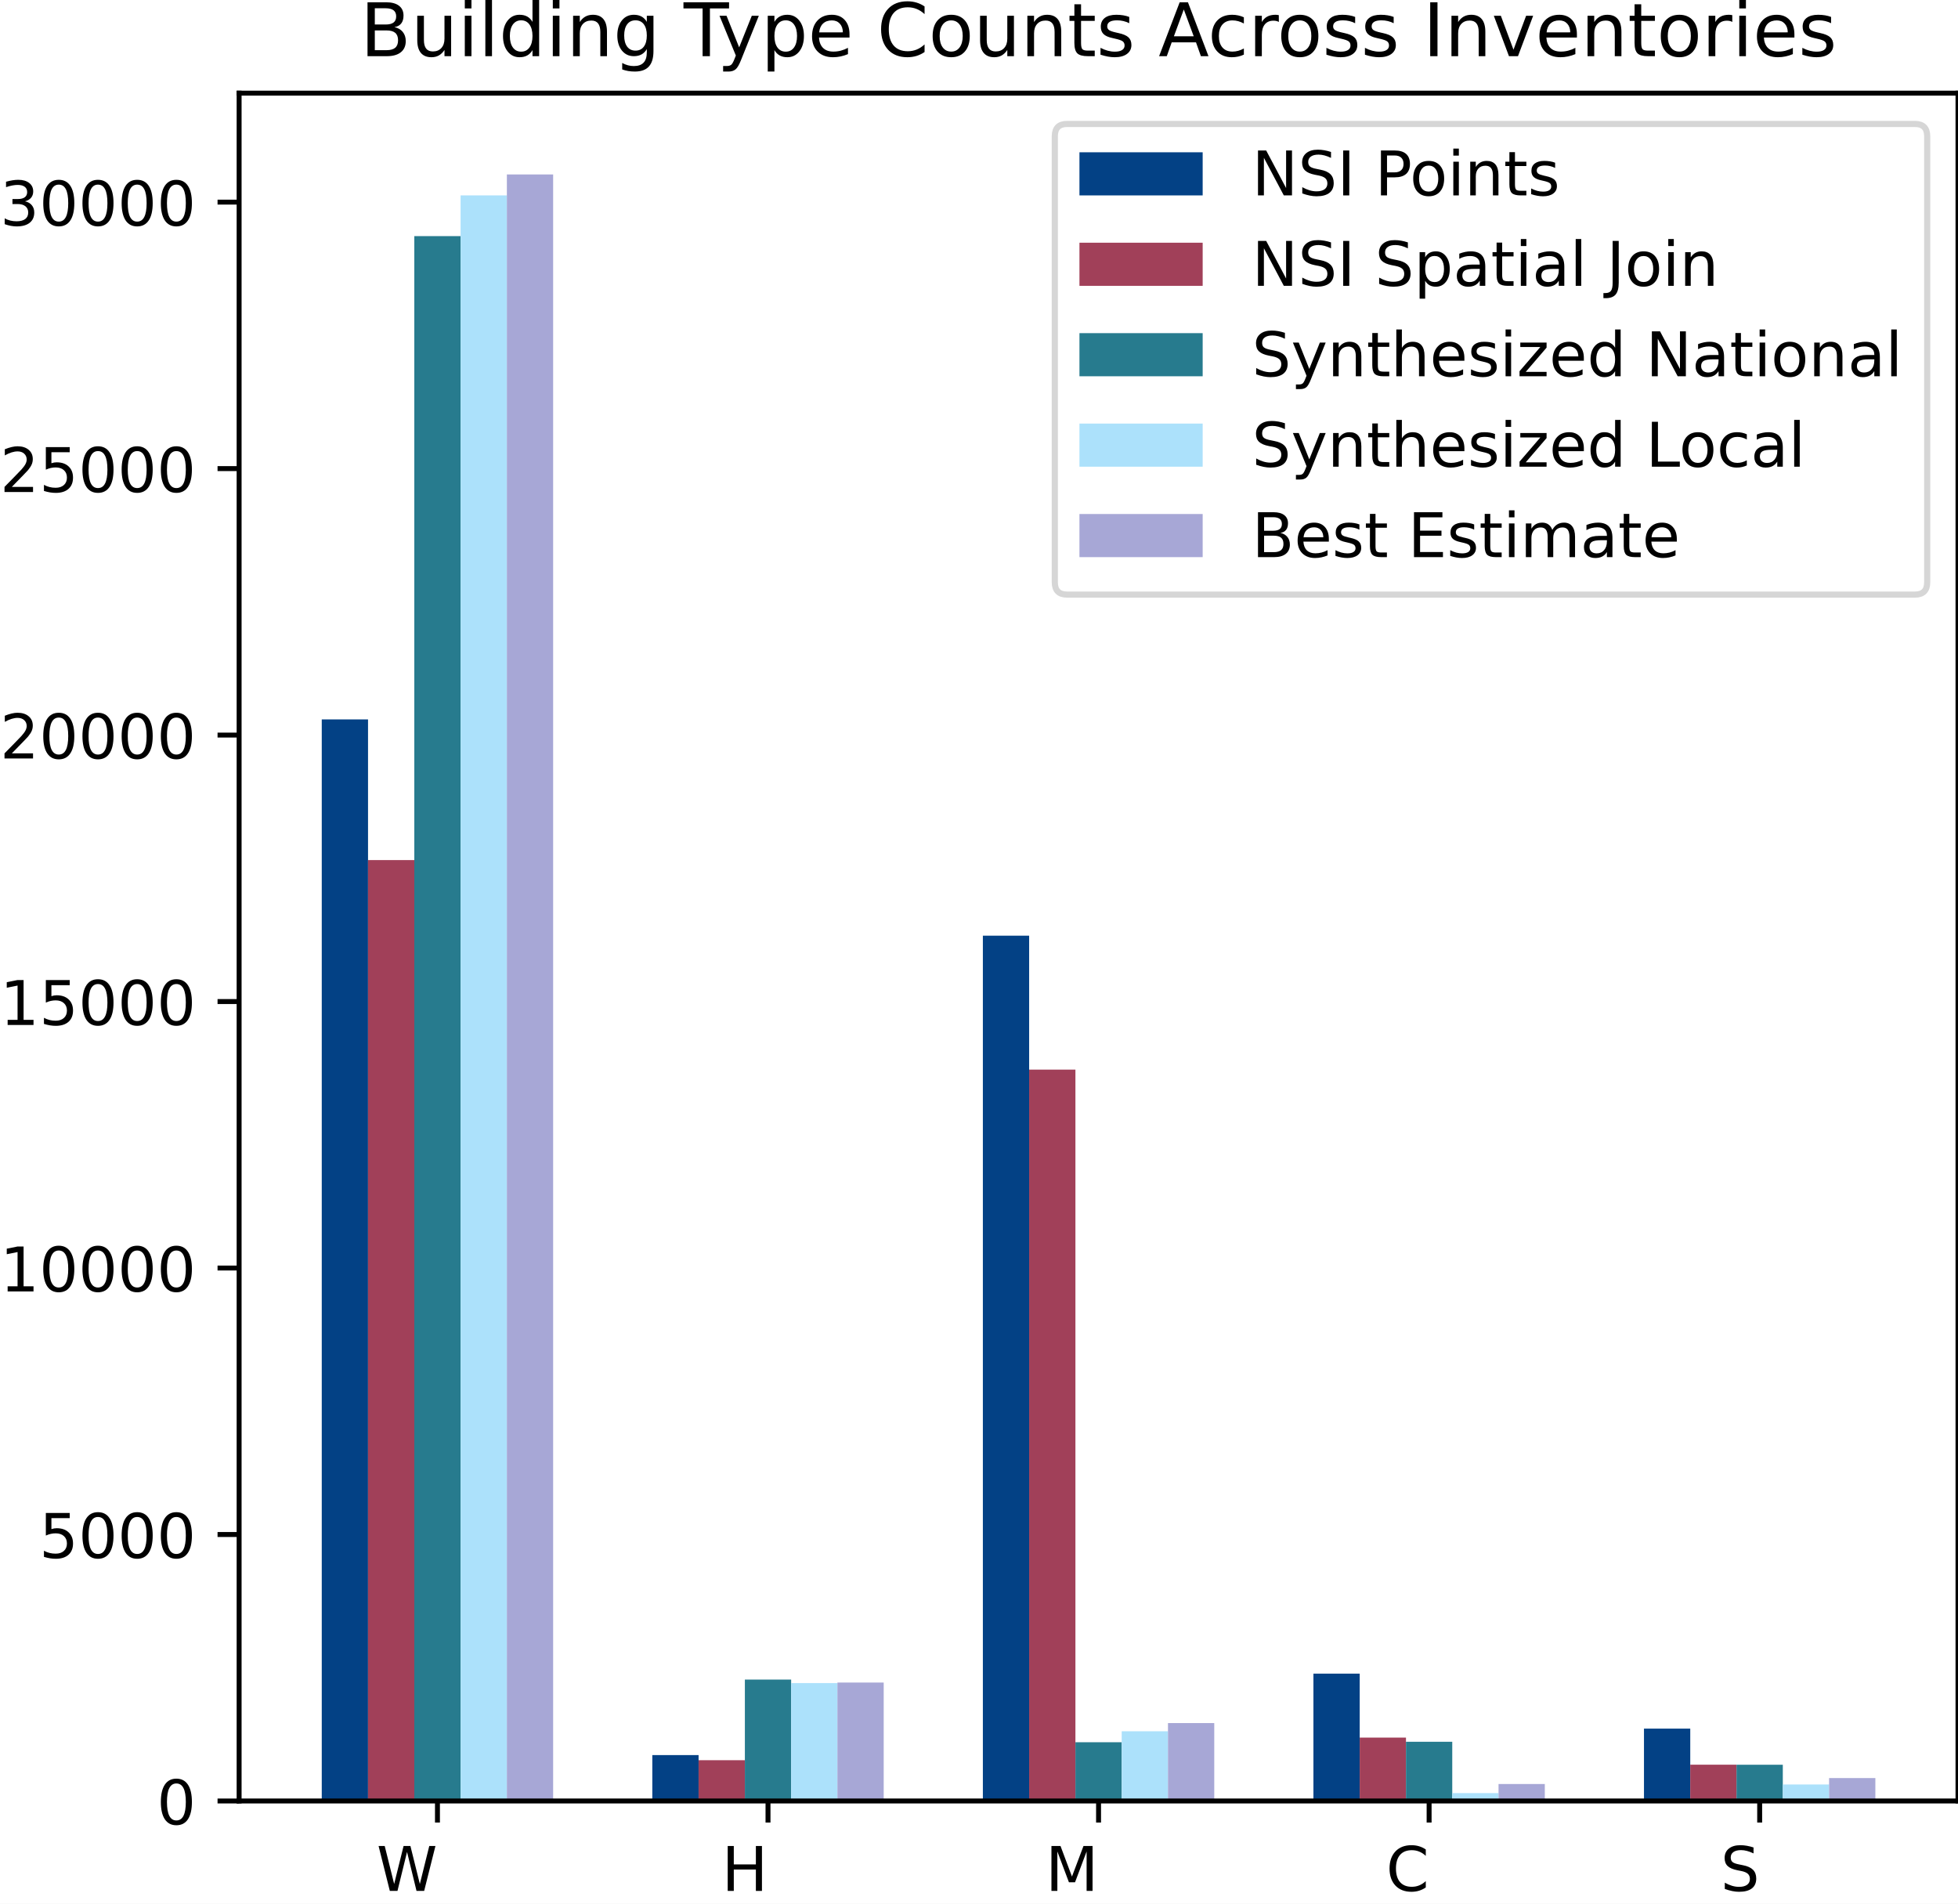
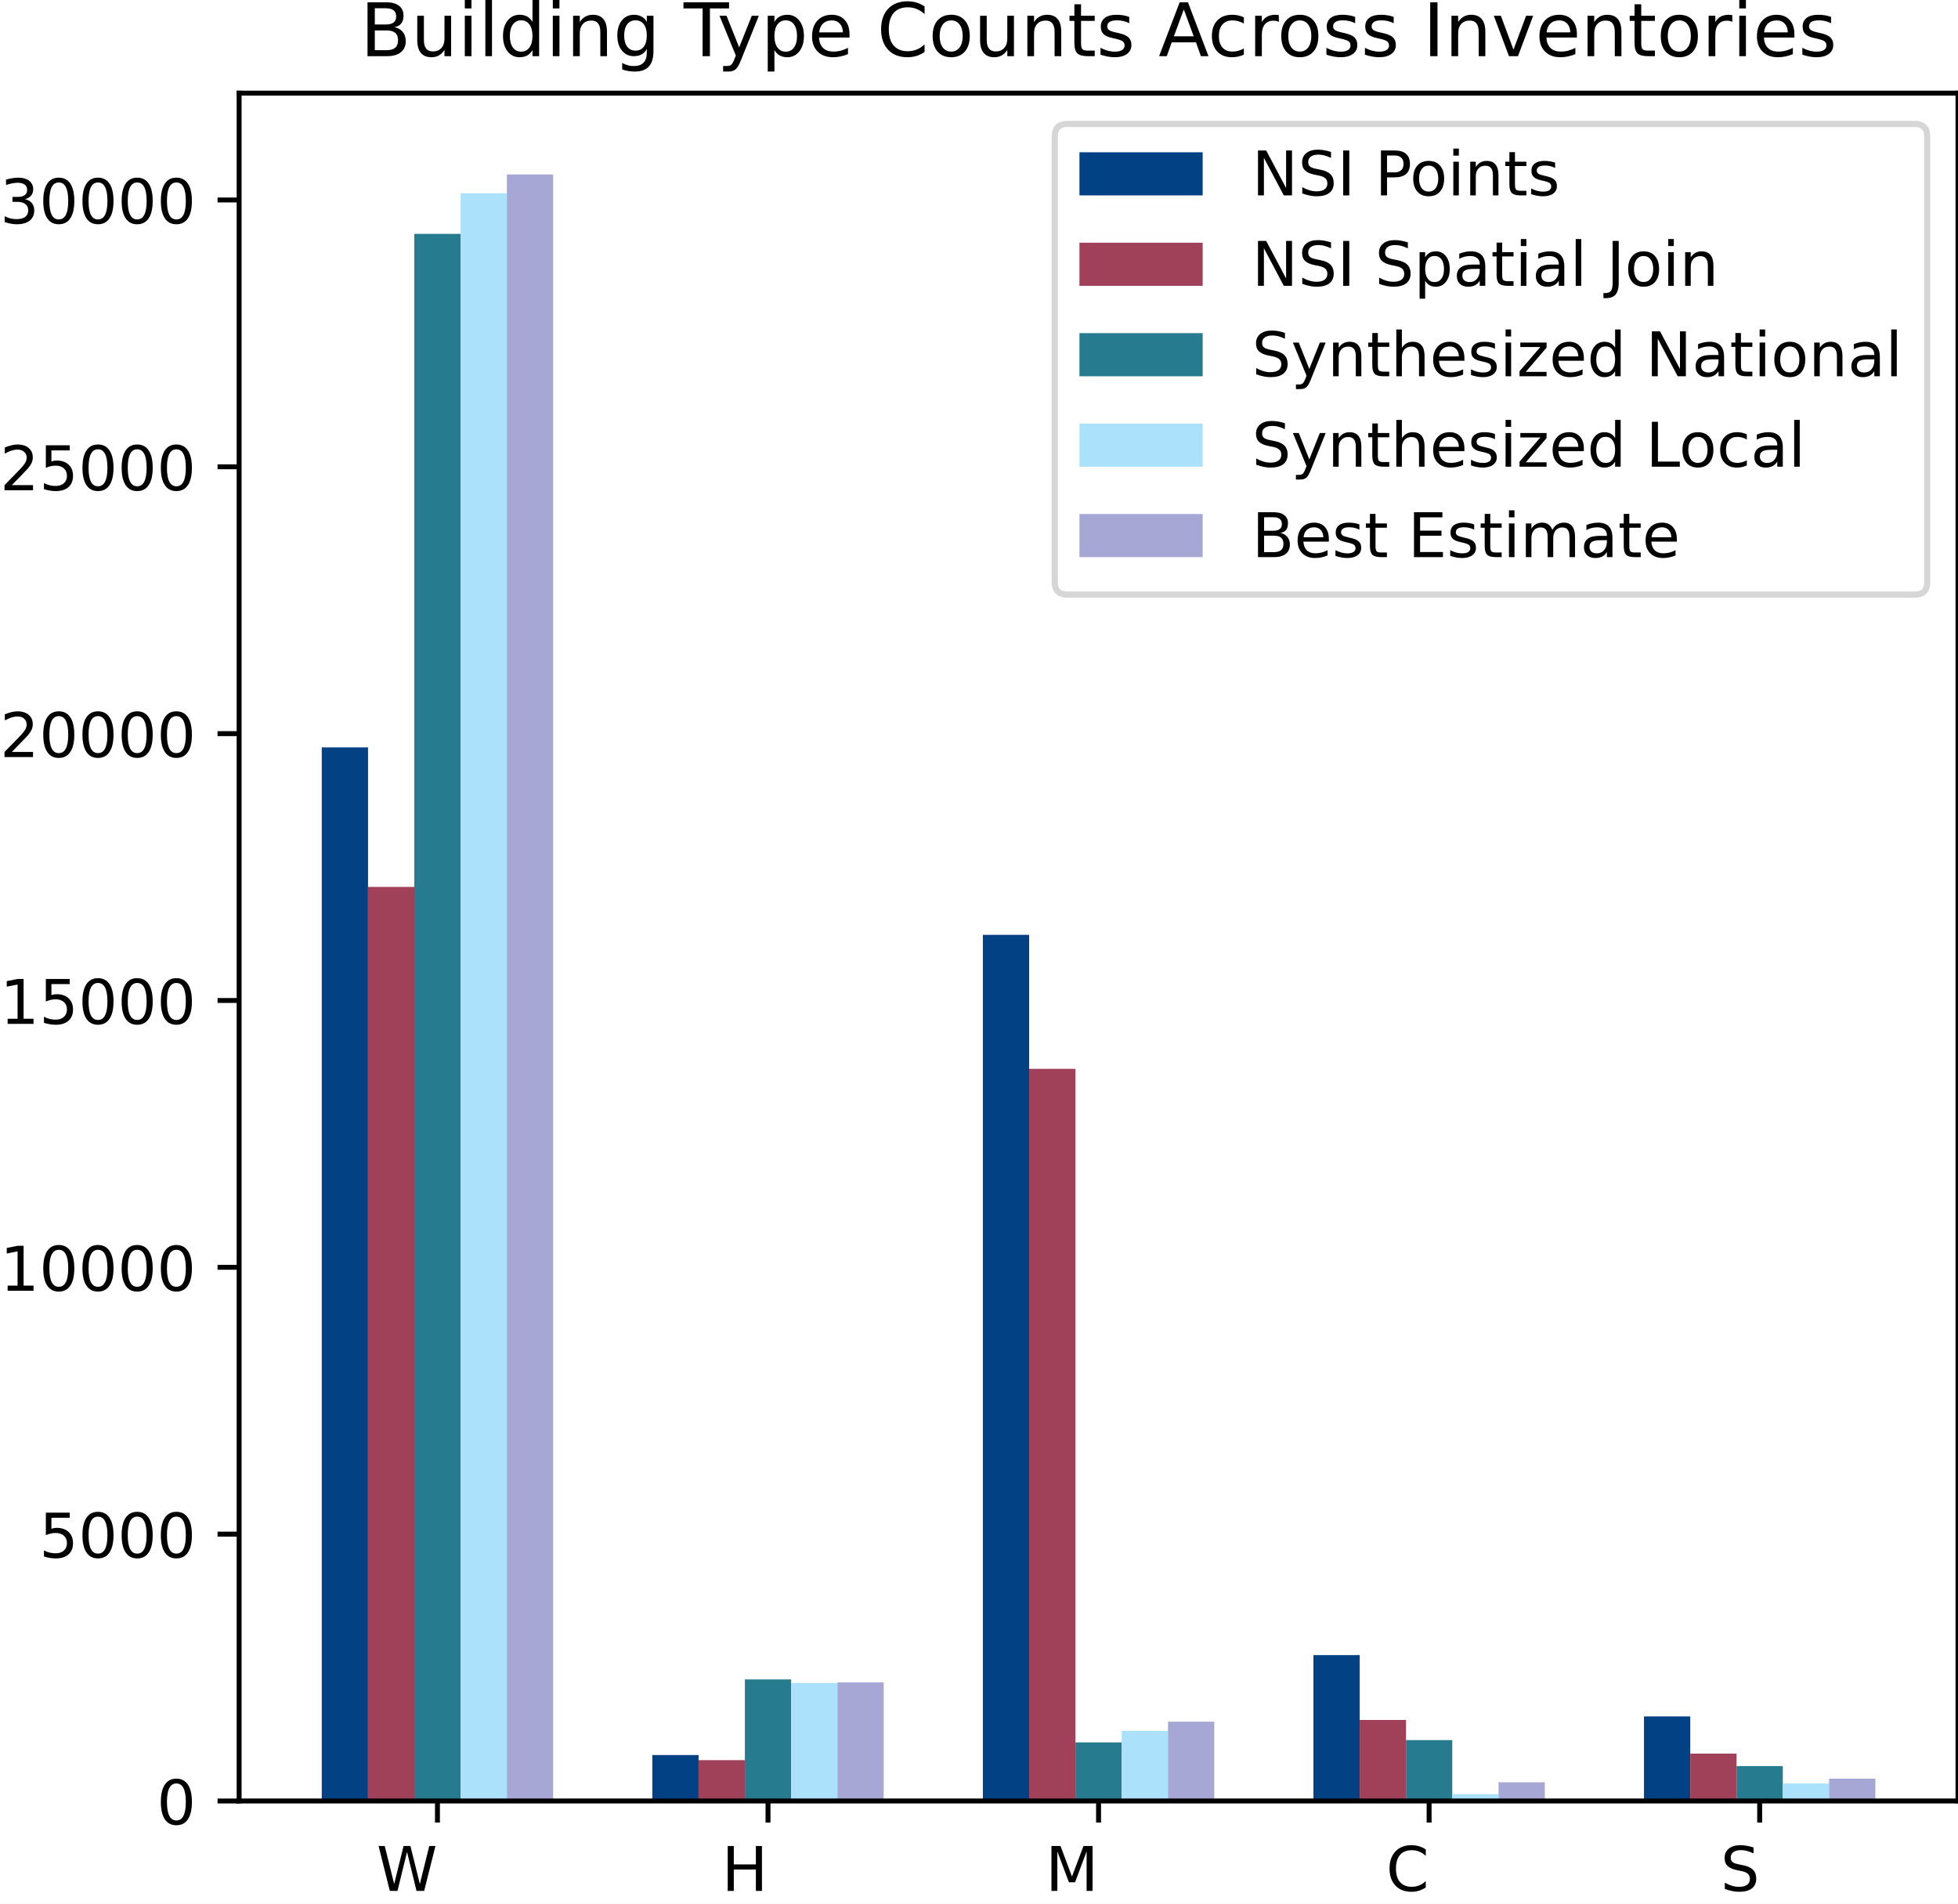
<svg xmlns="http://www.w3.org/2000/svg" xmlns:xlink="http://www.w3.org/1999/xlink" width="317.812pt" height="308.996pt" viewBox="0 0 317.812 308.996" version="1.1">
  <defs>
    <style type="text/css">*{stroke-linejoin: round; stroke-linecap: butt}</style>
  </defs>
  <g id="figure_1">
    <g id="patch_1">
      <path d="M 0 308.996  L 317.812 308.996  L 317.812 0  L 0 0  z " style="fill: #ffffff" />
    </g>
    <g id="axes_1">
      <g id="patch_2">
        <path d="M 38.812 292.318  L 317.812 292.318  L 317.812 15.118  L 38.812 15.118  z " style="fill: #ffffff" />
      </g>
      <g id="patch_3">
-         <path d="M 52.226 292.318  L 59.737 292.318  L 59.737 116.768  L 52.226 116.768  z " clip-path="url(#p977b196698)" style="fill: #034185" />
+         <path d="M 52.226 292.318  L 59.737 292.318  L 59.737 121.313  L 52.226 121.313  z " clip-path="url(#p91fda9877c)" style="fill: #034185" />
      </g>
      <g id="patch_4">
-         <path d="M 105.88 292.318  L 113.391 292.318  L 113.391 284.87  L 105.88 284.87  z " clip-path="url(#p977b196698)" style="fill: #034185" />
+         <path d="M 105.88 292.318  L 113.391 292.318  L 113.391 284.86  L 105.88 284.86  z " clip-path="url(#p91fda9877c)" style="fill: #034185" />
      </g>
      <g id="patch_5">
-         <path d="M 159.534 292.318  L 167.045 292.318  L 167.045 151.871  L 159.534 151.871  z " clip-path="url(#p977b196698)" style="fill: #034185" />
+         <path d="M 159.534 292.318  L 167.045 292.318  L 167.045 151.734  L 159.534 151.734  z " clip-path="url(#p91fda9877c)" style="fill: #034185" />
      </g>
      <g id="patch_6">
-         <path d="M 213.188 292.318  L 220.699 292.318  L 220.699 271.652  L 213.188 271.652  z " clip-path="url(#p977b196698)" style="fill: #034185" />
+         <path d="M 213.188 292.318  L 220.699 292.318  L 220.699 268.636  L 213.188 268.636  z " clip-path="url(#p91fda9877c)" style="fill: #034185" />
      </g>
      <g id="patch_7">
-         <path d="M 266.841 292.318  L 274.353 292.318  L 274.353 280.571  L 266.841 280.571  z " clip-path="url(#p977b196698)" style="fill: #034185" />
+         <path d="M 266.841 292.318  L 274.353 292.318  L 274.353 278.589  L 266.841 278.589  z " clip-path="url(#p91fda9877c)" style="fill: #034185" />
      </g>
      <g id="patch_8">
-         <path d="M 59.737 292.318  L 67.249 292.318  L 67.249 139.596  L 59.737 139.596  z " clip-path="url(#p977b196698)" style="fill: #a14059" />
+         <path d="M 59.737 292.318  L 67.249 292.318  L 67.249 143.956  L 59.737 143.956  z " clip-path="url(#p91fda9877c)" style="fill: #a14059" />
      </g>
      <g id="patch_9">
-         <path d="M 113.391 292.318  L 120.903 292.318  L 120.903 285.701  L 113.391 285.701  z " clip-path="url(#p977b196698)" style="fill: #a14059" />
+         <path d="M 113.391 292.318  L 120.903 292.318  L 120.903 285.692  L 113.391 285.692  z " clip-path="url(#p91fda9877c)" style="fill: #a14059" />
      </g>
      <g id="patch_10">
-         <path d="M 167.045 292.318  L 174.557 292.318  L 174.557 173.609  L 167.045 173.609  z " clip-path="url(#p977b196698)" style="fill: #a14059" />
+         <path d="M 167.045 292.318  L 174.557 292.318  L 174.557 173.484  L 167.045 173.484  z " clip-path="url(#p91fda9877c)" style="fill: #a14059" />
      </g>
      <g id="patch_11">
-         <path d="M 220.699 292.318  L 228.211 292.318  L 228.211 282.033  L 220.699 282.033  z " clip-path="url(#p977b196698)" style="fill: #a14059" />
+         <path d="M 220.699 292.318  L 228.211 292.318  L 228.211 279.169  L 220.699 279.169  z " clip-path="url(#p91fda9877c)" style="fill: #a14059" />
      </g>
      <g id="patch_12">
-         <path d="M 274.353 292.318  L 281.864 292.318  L 281.864 286.427  L 274.353 286.427  z " clip-path="url(#p977b196698)" style="fill: #a14059" />
+         <path d="M 274.353 292.318  L 281.864 292.318  L 281.864 284.635  L 274.353 284.635  z " clip-path="url(#p91fda9877c)" style="fill: #a14059" />
      </g>
      <g id="patch_13">
-         <path d="M 67.249 292.318  L 74.761 292.318  L 74.761 38.327  L 67.249 38.327  z " clip-path="url(#p977b196698)" style="fill: #277b8e" />
+         <path d="M 67.249 292.318  L 74.761 292.318  L 74.761 37.959  L 67.249 37.959  z " clip-path="url(#p91fda9877c)" style="fill: #277b8e" />
      </g>
      <g id="patch_14">
-         <path d="M 120.903 292.318  L 128.414 292.318  L 128.414 272.613  L 120.903 272.613  z " clip-path="url(#p977b196698)" style="fill: #277b8e" />
+         <path d="M 120.903 292.318  L 128.414 292.318  L 128.414 272.586  L 120.903 272.586  z " clip-path="url(#p91fda9877c)" style="fill: #277b8e" />
      </g>
      <g id="patch_15">
-         <path d="M 174.557 292.318  L 182.068 292.318  L 182.068 282.785  L 174.557 282.785  z " clip-path="url(#p977b196698)" style="fill: #277b8e" />
+         <path d="M 174.557 292.318  L 182.068 292.318  L 182.068 282.807  L 174.557 282.807  z " clip-path="url(#p91fda9877c)" style="fill: #277b8e" />
      </g>
      <g id="patch_16">
-         <path d="M 228.211 292.318  L 235.722 292.318  L 235.722 282.708  L 228.211 282.708  z " clip-path="url(#p977b196698)" style="fill: #277b8e" />
+         <path d="M 228.211 292.318  L 235.722 292.318  L 235.722 282.435  L 228.211 282.435  z " clip-path="url(#p91fda9877c)" style="fill: #277b8e" />
      </g>
      <g id="patch_17">
-         <path d="M 281.864 292.318  L 289.376 292.318  L 289.376 286.436  L 281.864 286.436  z " clip-path="url(#p977b196698)" style="fill: #277b8e" />
+         <path d="M 281.864 292.318  L 289.376 292.318  L 289.376 286.662  L 281.864 286.662  z " clip-path="url(#p91fda9877c)" style="fill: #277b8e" />
      </g>
      <g id="patch_18">
-         <path d="M 74.761 292.318  L 82.272 292.318  L 82.272 31.709  L 74.761 31.709  z " clip-path="url(#p977b196698)" style="fill: #ace1fb" />
+         <path d="M 74.761 292.318  L 82.272 292.318  L 82.272 31.376  L 74.761 31.376  z " clip-path="url(#p91fda9877c)" style="fill: #ace1fb" />
      </g>
      <g id="patch_19">
-         <path d="M 128.414 292.318  L 135.926 292.318  L 135.926 273.184  L 128.414 273.184  z " clip-path="url(#p977b196698)" style="fill: #ace1fb" />
+         <path d="M 128.414 292.318  L 135.926 292.318  L 135.926 273.158  L 128.414 273.158  z " clip-path="url(#p91fda9877c)" style="fill: #ace1fb" />
      </g>
      <g id="patch_20">
-         <path d="M 182.068 292.318  L 189.58 292.318  L 189.58 281.003  L 182.068 281.003  z " clip-path="url(#p977b196698)" style="fill: #ace1fb" />
+         <path d="M 182.068 292.318  L 189.58 292.318  L 189.58 280.936  L 182.068 280.936  z " clip-path="url(#p91fda9877c)" style="fill: #ace1fb" />
      </g>
      <g id="patch_21">
-         <path d="M 235.722 292.318  L 243.234 292.318  L 243.234 291.038  L 235.722 291.038  z " clip-path="url(#p977b196698)" style="fill: #ace1fb" />
+         <path d="M 235.722 292.318  L 243.234 292.318  L 243.234 291.209  L 235.722 291.209  z " clip-path="url(#p91fda9877c)" style="fill: #ace1fb" />
      </g>
      <g id="patch_22">
-         <path d="M 289.376 292.318  L 296.887 292.318  L 296.887 289.645  L 289.376 289.645  z " clip-path="url(#p977b196698)" style="fill: #ace1fb" />
+         <path d="M 289.376 292.318  L 296.887 292.318  L 296.887 289.477  L 289.376 289.477  z " clip-path="url(#p91fda9877c)" style="fill: #ace1fb" />
      </g>
      <g id="patch_23">
-         <path d="M 82.272 292.318  L 89.784 292.318  L 89.784 28.318  L 82.272 28.318  z " clip-path="url(#p977b196698)" style="fill: #a7a7d6" />
+         <path d="M 82.272 292.318  L 89.784 292.318  L 89.784 28.318  L 82.272 28.318  z " clip-path="url(#p91fda9877c)" style="fill: #a7a7d6" />
      </g>
      <g id="patch_24">
-         <path d="M 135.926 292.318  L 143.438 292.318  L 143.438 273.097  L 135.926 273.097  z " clip-path="url(#p977b196698)" style="fill: #a7a7d6" />
+         <path d="M 135.926 292.318  L 143.438 292.318  L 143.438 273.071  L 135.926 273.071  z " clip-path="url(#p91fda9877c)" style="fill: #a7a7d6" />
      </g>
      <g id="patch_25">
-         <path d="M 189.58 292.318  L 197.091 292.318  L 197.091 279.671  L 189.58 279.671  z " clip-path="url(#p977b196698)" style="fill: #a7a7d6" />
+         <path d="M 189.58 292.318  L 197.091 292.318  L 197.091 279.446  L 189.58 279.446  z " clip-path="url(#p91fda9877c)" style="fill: #a7a7d6" />
      </g>
      <g id="patch_26">
-         <path d="M 243.234 292.318  L 250.745 292.318  L 250.745 289.567  L 243.234 289.567  z " clip-path="url(#p977b196698)" style="fill: #a7a7d6" />
+         <path d="M 243.234 292.318  L 250.745 292.318  L 250.745 289.286  L 243.234 289.286  z " clip-path="url(#p91fda9877c)" style="fill: #a7a7d6" />
      </g>
      <g id="patch_27">
-         <path d="M 296.887 292.318  L 304.399 292.318  L 304.399 288.598  L 296.887 288.598  z " clip-path="url(#p977b196698)" style="fill: #a7a7d6" />
+         <path d="M 296.887 292.318  L 304.399 292.318  L 304.399 288.697  L 296.887 288.697  z " clip-path="url(#p91fda9877c)" style="fill: #a7a7d6" />
      </g>
      <g id="matplotlib.axis_1">
        <g id="xtick_1">
          <g id="line2d_1">
            <defs>
-               <path id="m9ac7b36389" d="M 0 0  L 0 3.5  " style="stroke: #000000; stroke-width: 0.8" />
-             </defs>
-             <g>
-               <use xlink:href="#m9ac7b36389" x="71.005" y="292.318" style="stroke: #000000; stroke-width: 0.8" />
+               <path id="meb49f5e1fc" d="M 0 0  L 0 3.5  " style="stroke: #000000; stroke-width: 0.8" />
+             </defs>
+             <g>
+               <use xlink:href="#meb49f5e1fc" x="71.005" y="292.318" style="stroke: #000000; stroke-width: 0.8" />
            </g>
          </g>
          <g id="text_1">
            <g transform="translate(61.11731 306.9166) scale(0.1 -0.1)">
              <defs>
                <path id="DejaVuSans-57" d="M 213 4666  L 850 4666  L 1831 722  L 2809 4666  L 3519 4666  L 4500 722  L 5478 4666  L 6119 4666  L 4947 0  L 4153 0  L 3169 4050  L 2175 0  L 1381 0  L 213 4666  z " transform="scale(0.015625)" />
              </defs>
              <use xlink:href="#DejaVuSans-57" />
            </g>
          </g>
        </g>
        <g id="xtick_2">
          <g id="line2d_2">
            <g>
-               <use xlink:href="#m9ac7b36389" x="124.659" y="292.318" style="stroke: #000000; stroke-width: 0.8" />
+               <use xlink:href="#meb49f5e1fc" x="124.659" y="292.318" style="stroke: #000000; stroke-width: 0.8" />
            </g>
          </g>
          <g id="text_2">
            <g transform="translate(117.1383 306.9166) scale(0.1 -0.1)">
              <defs>
                <path id="DejaVuSans-48" d="M 628 4666  L 1259 4666  L 1259 2753  L 3553 2753  L 3553 4666  L 4184 4666  L 4184 0  L 3553 0  L 3553 2222  L 1259 2222  L 1259 0  L 628 0  L 628 4666  z " transform="scale(0.015625)" />
              </defs>
              <use xlink:href="#DejaVuSans-48" />
            </g>
          </g>
        </g>
        <g id="xtick_3">
          <g id="line2d_3">
            <g>
-               <use xlink:href="#m9ac7b36389" x="178.312" y="292.318" style="stroke: #000000; stroke-width: 0.8" />
+               <use xlink:href="#meb49f5e1fc" x="178.312" y="292.318" style="stroke: #000000; stroke-width: 0.8" />
            </g>
          </g>
          <g id="text_3">
            <g transform="translate(169.6844 306.9166) scale(0.1 -0.1)">
              <defs>
                <path id="DejaVuSans-4d" d="M 628 4666  L 1569 4666  L 2759 1491  L 3956 4666  L 4897 4666  L 4897 0  L 4281 0  L 4281 4097  L 3078 897  L 2444 897  L 1241 4097  L 1241 0  L 628 0  L 628 4666  z " transform="scale(0.015625)" />
              </defs>
              <use xlink:href="#DejaVuSans-4d" />
            </g>
          </g>
        </g>
        <g id="xtick_4">
          <g id="line2d_4">
            <g>
-               <use xlink:href="#m9ac7b36389" x="231.966" y="292.318" style="stroke: #000000; stroke-width: 0.8" />
+               <use xlink:href="#meb49f5e1fc" x="231.966" y="292.318" style="stroke: #000000; stroke-width: 0.8" />
            </g>
          </g>
          <g id="text_4">
            <g transform="translate(224.9835 306.9166) scale(0.1 -0.1)">
              <defs>
                <path id="DejaVuSans-43" d="M 4122 4306  L 4122 3641  Q 3803 3938 3442 4084  Q 3081 4231 2675 4231  Q 1875 4231 1450 3742  Q 1025 3253 1025 2328  Q 1025 1406 1450 917  Q 1875 428 2675 428  Q 3081 428 3442 575  Q 3803 722 4122 1019  L 4122 359  Q 3791 134 3420 21  Q 3050 -91 2638 -91  Q 1578 -91 968 557  Q 359 1206 359 2328  Q 359 3453 968 4101  Q 1578 4750 2638 4750  Q 3056 4750 3426 4639  Q 3797 4528 4122 4306  z " transform="scale(0.015625)" />
              </defs>
              <use xlink:href="#DejaVuSans-43" />
            </g>
          </g>
        </g>
        <g id="xtick_5">
          <g id="line2d_5">
            <g>
-               <use xlink:href="#m9ac7b36389" x="285.62" y="292.318" style="stroke: #000000; stroke-width: 0.8" />
+               <use xlink:href="#meb49f5e1fc" x="285.62" y="292.318" style="stroke: #000000; stroke-width: 0.8" />
            </g>
          </g>
          <g id="text_5">
            <g transform="translate(279.2718 306.9166) scale(0.1 -0.1)">
              <defs>
                <path id="DejaVuSans-53" d="M 3425 4513  L 3425 3897  Q 3066 4069 2747 4153  Q 2428 4238 2131 4238  Q 1616 4238 1336 4038  Q 1056 3838 1056 3469  Q 1056 3159 1242 3001  Q 1428 2844 1947 2747  L 2328 2669  Q 3034 2534 3370 2195  Q 3706 1856 3706 1288  Q 3706 609 3251 259  Q 2797 -91 1919 -91  Q 1588 -91 1214 -16  Q 841 59 441 206  L 441 856  Q 825 641 1194 531  Q 1563 422 1919 422  Q 2459 422 2753 634  Q 3047 847 3047 1241  Q 3047 1584 2836 1778  Q 2625 1972 2144 2069  L 1759 2144  Q 1053 2284 737 2584  Q 422 2884 422 3419  Q 422 4038 858 4394  Q 1294 4750 2059 4750  Q 2388 4750 2728 4690  Q 3069 4631 3425 4513  z " transform="scale(0.015625)" />
              </defs>
              <use xlink:href="#DejaVuSans-53" />
            </g>
          </g>
        </g>
      </g>
      <g id="matplotlib.axis_2">
        <g id="ytick_1">
          <g id="line2d_6">
            <defs>
-               <path id="mc3918700ae" d="M 0 0  L -3.5 0  " style="stroke: #000000; stroke-width: 0.8" />
-             </defs>
-             <g>
-               <use xlink:href="#mc3918700ae" x="38.812" y="292.318" style="stroke: #000000; stroke-width: 0.8" />
+               <path id="ma7dc6cb278" d="M 0 0  L -3.5 0  " style="stroke: #000000; stroke-width: 0.8" />
+             </defs>
+             <g>
+               <use xlink:href="#ma7dc6cb278" x="38.812" y="292.318" style="stroke: #000000; stroke-width: 0.8" />
            </g>
          </g>
          <g id="text_6">
            <g transform="translate(25.45 296.1173) scale(0.1 -0.1)">
              <defs>
                <path id="DejaVuSans-30" d="M 2034 4250  Q 1547 4250 1301 3770  Q 1056 3291 1056 2328  Q 1056 1369 1301 889  Q 1547 409 2034 409  Q 2525 409 2770 889  Q 3016 1369 3016 2328  Q 3016 3291 2770 3770  Q 2525 4250 2034 4250  z M 2034 4750  Q 2819 4750 3233 4129  Q 3647 3509 3647 2328  Q 3647 1150 3233 529  Q 2819 -91 2034 -91  Q 1250 -91 836 529  Q 422 1150 422 2328  Q 422 3509 836 4129  Q 1250 4750 2034 4750  z " transform="scale(0.015625)" />
              </defs>
              <use xlink:href="#DejaVuSans-30" />
            </g>
          </g>
        </g>
        <g id="ytick_2">
          <g id="line2d_7">
            <g>
-               <use xlink:href="#mc3918700ae" x="38.812" y="249.066" style="stroke: #000000; stroke-width: 0.8" />
+               <use xlink:href="#ma7dc6cb278" x="38.812" y="249.008" style="stroke: #000000; stroke-width: 0.8" />
            </g>
          </g>
          <g id="text_7">
-             <g transform="translate(6.3625 252.8656) scale(0.1 -0.1)">
+             <g transform="translate(6.3625 252.8074) scale(0.1 -0.1)">
              <defs>
                <path id="DejaVuSans-35" d="M 691 4666  L 3169 4666  L 3169 4134  L 1269 4134  L 1269 2991  Q 1406 3038 1543 3061  Q 1681 3084 1819 3084  Q 2600 3084 3056 2656  Q 3513 2228 3513 1497  Q 3513 744 3044 326  Q 2575 -91 1722 -91  Q 1428 -91 1123 -41  Q 819 9 494 109  L 494 744  Q 775 591 1075 516  Q 1375 441 1709 441  Q 2250 441 2565 725  Q 2881 1009 2881 1497  Q 2881 1984 2565 2268  Q 2250 2553 1709 2553  Q 1456 2553 1204 2497  Q 953 2441 691 2322  L 691 4666  z " transform="scale(0.015625)" />
              </defs>
              <use xlink:href="#DejaVuSans-35" />
              <use xlink:href="#DejaVuSans-30" transform="translate(63.62305 0)" />
              <use xlink:href="#DejaVuSans-30" transform="translate(127.2461 0)" />
              <use xlink:href="#DejaVuSans-30" transform="translate(190.8691 0)" />
            </g>
          </g>
        </g>
        <g id="ytick_3">
          <g id="line2d_8">
            <g>
-               <use xlink:href="#mc3918700ae" x="38.812" y="205.815" style="stroke: #000000; stroke-width: 0.8" />
+               <use xlink:href="#ma7dc6cb278" x="38.812" y="205.698" style="stroke: #000000; stroke-width: 0.8" />
            </g>
          </g>
          <g id="text_8">
-             <g transform="translate(0 209.6139) scale(0.1 -0.1)">
+             <g transform="translate(0 209.4975) scale(0.1 -0.1)">
              <defs>
                <path id="DejaVuSans-31" d="M 794 531  L 1825 531  L 1825 4091  L 703 3866  L 703 4441  L 1819 4666  L 2450 4666  L 2450 531  L 3481 531  L 3481 0  L 794 0  L 794 531  z " transform="scale(0.015625)" />
              </defs>
              <use xlink:href="#DejaVuSans-31" />
              <use xlink:href="#DejaVuSans-30" transform="translate(63.62305 0)" />
              <use xlink:href="#DejaVuSans-30" transform="translate(127.2461 0)" />
              <use xlink:href="#DejaVuSans-30" transform="translate(190.8691 0)" />
              <use xlink:href="#DejaVuSans-30" transform="translate(254.4922 0)" />
            </g>
          </g>
        </g>
        <g id="ytick_4">
          <g id="line2d_9">
            <g>
-               <use xlink:href="#mc3918700ae" x="38.812" y="162.563" style="stroke: #000000; stroke-width: 0.8" />
+               <use xlink:href="#ma7dc6cb278" x="38.812" y="162.388" style="stroke: #000000; stroke-width: 0.8" />
            </g>
          </g>
          <g id="text_9">
-             <g transform="translate(0 166.3621) scale(0.1 -0.1)">
+             <g transform="translate(0 166.1876) scale(0.1 -0.1)">
              <use xlink:href="#DejaVuSans-31" />
              <use xlink:href="#DejaVuSans-35" transform="translate(63.62305 0)" />
              <use xlink:href="#DejaVuSans-30" transform="translate(127.2461 0)" />
              <use xlink:href="#DejaVuSans-30" transform="translate(190.8691 0)" />
              <use xlink:href="#DejaVuSans-30" transform="translate(254.4922 0)" />
            </g>
          </g>
        </g>
        <g id="ytick_5">
          <g id="line2d_10">
            <g>
-               <use xlink:href="#mc3918700ae" x="38.812" y="119.311" style="stroke: #000000; stroke-width: 0.8" />
+               <use xlink:href="#ma7dc6cb278" x="38.812" y="119.078" style="stroke: #000000; stroke-width: 0.8" />
            </g>
          </g>
          <g id="text_10">
-             <g transform="translate(0 123.1104) scale(0.1 -0.1)">
+             <g transform="translate(0 122.8776) scale(0.1 -0.1)">
              <defs>
                <path id="DejaVuSans-32" d="M 1228 531  L 3431 531  L 3431 0  L 469 0  L 469 531  Q 828 903 1448 1529  Q 2069 2156 2228 2338  Q 2531 2678 2651 2914  Q 2772 3150 2772 3378  Q 2772 3750 2511 3984  Q 2250 4219 1831 4219  Q 1534 4219 1204 4116  Q 875 4013 500 3803  L 500 4441  Q 881 4594 1212 4672  Q 1544 4750 1819 4750  Q 2544 4750 2975 4387  Q 3406 4025 3406 3419  Q 3406 3131 3298 2873  Q 3191 2616 2906 2266  Q 2828 2175 2409 1742  Q 1991 1309 1228 531  z " transform="scale(0.015625)" />
              </defs>
              <use xlink:href="#DejaVuSans-32" />
              <use xlink:href="#DejaVuSans-30" transform="translate(63.62305 0)" />
              <use xlink:href="#DejaVuSans-30" transform="translate(127.2461 0)" />
              <use xlink:href="#DejaVuSans-30" transform="translate(190.8691 0)" />
              <use xlink:href="#DejaVuSans-30" transform="translate(254.4922 0)" />
            </g>
          </g>
        </g>
        <g id="ytick_6">
          <g id="line2d_11">
            <g>
-               <use xlink:href="#mc3918700ae" x="38.812" y="76.059" style="stroke: #000000; stroke-width: 0.8" />
+               <use xlink:href="#ma7dc6cb278" x="38.812" y="75.768" style="stroke: #000000; stroke-width: 0.8" />
            </g>
          </g>
          <g id="text_11">
-             <g transform="translate(0 79.85862) scale(0.1 -0.1)">
+             <g transform="translate(0 79.5677) scale(0.1 -0.1)">
              <use xlink:href="#DejaVuSans-32" />
              <use xlink:href="#DejaVuSans-35" transform="translate(63.62305 0)" />
              <use xlink:href="#DejaVuSans-30" transform="translate(127.2461 0)" />
              <use xlink:href="#DejaVuSans-30" transform="translate(190.8691 0)" />
              <use xlink:href="#DejaVuSans-30" transform="translate(254.4922 0)" />
            </g>
          </g>
        </g>
        <g id="ytick_7">
          <g id="line2d_12">
            <g>
-               <use xlink:href="#mc3918700ae" x="38.812" y="32.808" style="stroke: #000000; stroke-width: 0.8" />
+               <use xlink:href="#ma7dc6cb278" x="38.812" y="32.459" style="stroke: #000000; stroke-width: 0.8" />
            </g>
          </g>
          <g id="text_12">
-             <g transform="translate(0 36.60688) scale(0.1 -0.1)">
+             <g transform="translate(0 36.25777) scale(0.1 -0.1)">
              <defs>
                <path id="DejaVuSans-33" d="M 2597 2516  Q 3050 2419 3304 2112  Q 3559 1806 3559 1356  Q 3559 666 3084 287  Q 2609 -91 1734 -91  Q 1441 -91 1130 -33  Q 819 25 488 141  L 488 750  Q 750 597 1062 519  Q 1375 441 1716 441  Q 2309 441 2620 675  Q 2931 909 2931 1356  Q 2931 1769 2642 2001  Q 2353 2234 1838 2234  L 1294 2234  L 1294 2753  L 1863 2753  Q 2328 2753 2575 2939  Q 2822 3125 2822 3475  Q 2822 3834 2567 4026  Q 2313 4219 1838 4219  Q 1578 4219 1281 4162  Q 984 4106 628 3988  L 628 4550  Q 988 4650 1302 4700  Q 1616 4750 1894 4750  Q 2613 4750 3031 4423  Q 3450 4097 3450 3541  Q 3450 3153 3228 2886  Q 3006 2619 2597 2516  z " transform="scale(0.015625)" />
              </defs>
              <use xlink:href="#DejaVuSans-33" />
              <use xlink:href="#DejaVuSans-30" transform="translate(63.62305 0)" />
              <use xlink:href="#DejaVuSans-30" transform="translate(127.2461 0)" />
              <use xlink:href="#DejaVuSans-30" transform="translate(190.8691 0)" />
              <use xlink:href="#DejaVuSans-30" transform="translate(254.4922 0)" />
            </g>
          </g>
        </g>
      </g>
      <g id="patch_28">
        <path d="M 38.812 292.318  L 38.812 15.118  " style="fill: none; stroke: #000000; stroke-width: 0.8; stroke-linejoin: miter; stroke-linecap: square" />
      </g>
      <g id="patch_29">
        <path d="M 317.812 292.318  L 317.812 15.118  " style="fill: none; stroke: #000000; stroke-width: 0.8; stroke-linejoin: miter; stroke-linecap: square" />
      </g>
      <g id="patch_30">
        <path d="M 38.812 292.318  L 317.812 292.318  " style="fill: none; stroke: #000000; stroke-width: 0.8; stroke-linejoin: miter; stroke-linecap: square" />
      </g>
      <g id="patch_31">
        <path d="M 38.812 15.118  L 317.812 15.118  " style="fill: none; stroke: #000000; stroke-width: 0.8; stroke-linejoin: miter; stroke-linecap: square" />
      </g>
      <g id="text_13">
        <g transform="translate(58.47656 9.118125) scale(0.12 -0.12)">
          <defs>
            <path id="DejaVuSans-42" d="M 1259 2228  L 1259 519  L 2272 519  Q 2781 519 3026 730  Q 3272 941 3272 1375  Q 3272 1813 3026 2020  Q 2781 2228 2272 2228  L 1259 2228  z M 1259 4147  L 1259 2741  L 2194 2741  Q 2656 2741 2882 2914  Q 3109 3088 3109 3444  Q 3109 3797 2882 3972  Q 2656 4147 2194 4147  L 1259 4147  z M 628 4666  L 2241 4666  Q 2963 4666 3353 4366  Q 3744 4066 3744 3513  Q 3744 3084 3544 2831  Q 3344 2578 2956 2516  Q 3422 2416 3680 2098  Q 3938 1781 3938 1306  Q 3938 681 3513 340  Q 3088 0 2303 0  L 628 0  L 628 4666  z " transform="scale(0.015625)" />
            <path id="DejaVuSans-75" d="M 544 1381  L 544 3500  L 1119 3500  L 1119 1403  Q 1119 906 1312 657  Q 1506 409 1894 409  Q 2359 409 2629 706  Q 2900 1003 2900 1516  L 2900 3500  L 3475 3500  L 3475 0  L 2900 0  L 2900 538  Q 2691 219 2414 64  Q 2138 -91 1772 -91  Q 1169 -91 856 284  Q 544 659 544 1381  z M 1991 3584  L 1991 3584  z " transform="scale(0.015625)" />
            <path id="DejaVuSans-69" d="M 603 3500  L 1178 3500  L 1178 0  L 603 0  L 603 3500  z M 603 4863  L 1178 4863  L 1178 4134  L 603 4134  L 603 4863  z " transform="scale(0.015625)" />
            <path id="DejaVuSans-6c" d="M 603 4863  L 1178 4863  L 1178 0  L 603 0  L 603 4863  z " transform="scale(0.015625)" />
            <path id="DejaVuSans-64" d="M 2906 2969  L 2906 4863  L 3481 4863  L 3481 0  L 2906 0  L 2906 525  Q 2725 213 2448 61  Q 2172 -91 1784 -91  Q 1150 -91 751 415  Q 353 922 353 1747  Q 353 2572 751 3078  Q 1150 3584 1784 3584  Q 2172 3584 2448 3432  Q 2725 3281 2906 2969  z M 947 1747  Q 947 1113 1208 752  Q 1469 391 1925 391  Q 2381 391 2643 752  Q 2906 1113 2906 1747  Q 2906 2381 2643 2742  Q 2381 3103 1925 3103  Q 1469 3103 1208 2742  Q 947 2381 947 1747  z " transform="scale(0.015625)" />
            <path id="DejaVuSans-6e" d="M 3513 2113  L 3513 0  L 2938 0  L 2938 2094  Q 2938 2591 2744 2837  Q 2550 3084 2163 3084  Q 1697 3084 1428 2787  Q 1159 2491 1159 1978  L 1159 0  L 581 0  L 581 3500  L 1159 3500  L 1159 2956  Q 1366 3272 1645 3428  Q 1925 3584 2291 3584  Q 2894 3584 3203 3211  Q 3513 2838 3513 2113  z " transform="scale(0.015625)" />
            <path id="DejaVuSans-67" d="M 2906 1791  Q 2906 2416 2648 2759  Q 2391 3103 1925 3103  Q 1463 3103 1205 2759  Q 947 2416 947 1791  Q 947 1169 1205 825  Q 1463 481 1925 481  Q 2391 481 2648 825  Q 2906 1169 2906 1791  z M 3481 434  Q 3481 -459 3084 -895  Q 2688 -1331 1869 -1331  Q 1566 -1331 1297 -1286  Q 1028 -1241 775 -1147  L 775 -588  Q 1028 -725 1275 -790  Q 1522 -856 1778 -856  Q 2344 -856 2625 -561  Q 2906 -266 2906 331  L 2906 616  Q 2728 306 2450 153  Q 2172 0 1784 0  Q 1141 0 747 490  Q 353 981 353 1791  Q 353 2603 747 3093  Q 1141 3584 1784 3584  Q 2172 3584 2450 3431  Q 2728 3278 2906 2969  L 2906 3500  L 3481 3500  L 3481 434  z " transform="scale(0.015625)" />
            <path id="DejaVuSans-20" transform="scale(0.015625)" />
            <path id="DejaVuSans-54" d="M -19 4666  L 3928 4666  L 3928 4134  L 2272 4134  L 2272 0  L 1638 0  L 1638 4134  L -19 4134  L -19 4666  z " transform="scale(0.015625)" />
            <path id="DejaVuSans-79" d="M 2059 -325  Q 1816 -950 1584 -1140  Q 1353 -1331 966 -1331  L 506 -1331  L 506 -850  L 844 -850  Q 1081 -850 1212 -737  Q 1344 -625 1503 -206  L 1606 56  L 191 3500  L 800 3500  L 1894 763  L 2988 3500  L 3597 3500  L 2059 -325  z " transform="scale(0.015625)" />
            <path id="DejaVuSans-70" d="M 1159 525  L 1159 -1331  L 581 -1331  L 581 3500  L 1159 3500  L 1159 2969  Q 1341 3281 1617 3432  Q 1894 3584 2278 3584  Q 2916 3584 3314 3078  Q 3713 2572 3713 1747  Q 3713 922 3314 415  Q 2916 -91 2278 -91  Q 1894 -91 1617 61  Q 1341 213 1159 525  z M 3116 1747  Q 3116 2381 2855 2742  Q 2594 3103 2138 3103  Q 1681 3103 1420 2742  Q 1159 2381 1159 1747  Q 1159 1113 1420 752  Q 1681 391 2138 391  Q 2594 391 2855 752  Q 3116 1113 3116 1747  z " transform="scale(0.015625)" />
            <path id="DejaVuSans-65" d="M 3597 1894  L 3597 1613  L 953 1613  Q 991 1019 1311 708  Q 1631 397 2203 397  Q 2534 397 2845 478  Q 3156 559 3463 722  L 3463 178  Q 3153 47 2828 -22  Q 2503 -91 2169 -91  Q 1331 -91 842 396  Q 353 884 353 1716  Q 353 2575 817 3079  Q 1281 3584 2069 3584  Q 2775 3584 3186 3129  Q 3597 2675 3597 1894  z M 3022 2063  Q 3016 2534 2758 2815  Q 2500 3097 2075 3097  Q 1594 3097 1305 2825  Q 1016 2553 972 2059  L 3022 2063  z " transform="scale(0.015625)" />
            <path id="DejaVuSans-6f" d="M 1959 3097  Q 1497 3097 1228 2736  Q 959 2375 959 1747  Q 959 1119 1226 758  Q 1494 397 1959 397  Q 2419 397 2687 759  Q 2956 1122 2956 1747  Q 2956 2369 2687 2733  Q 2419 3097 1959 3097  z M 1959 3584  Q 2709 3584 3137 3096  Q 3566 2609 3566 1747  Q 3566 888 3137 398  Q 2709 -91 1959 -91  Q 1206 -91 779 398  Q 353 888 353 1747  Q 353 2609 779 3096  Q 1206 3584 1959 3584  z " transform="scale(0.015625)" />
            <path id="DejaVuSans-74" d="M 1172 4494  L 1172 3500  L 2356 3500  L 2356 3053  L 1172 3053  L 1172 1153  Q 1172 725 1289 603  Q 1406 481 1766 481  L 2356 481  L 2356 0  L 1766 0  Q 1100 0 847 248  Q 594 497 594 1153  L 594 3053  L 172 3053  L 172 3500  L 594 3500  L 594 4494  L 1172 4494  z " transform="scale(0.015625)" />
            <path id="DejaVuSans-73" d="M 2834 3397  L 2834 2853  Q 2591 2978 2328 3040  Q 2066 3103 1784 3103  Q 1356 3103 1142 2972  Q 928 2841 928 2578  Q 928 2378 1081 2264  Q 1234 2150 1697 2047  L 1894 2003  Q 2506 1872 2764 1633  Q 3022 1394 3022 966  Q 3022 478 2636 193  Q 2250 -91 1575 -91  Q 1294 -91 989 -36  Q 684 19 347 128  L 347 722  Q 666 556 975 473  Q 1284 391 1588 391  Q 1994 391 2212 530  Q 2431 669 2431 922  Q 2431 1156 2273 1281  Q 2116 1406 1581 1522  L 1381 1569  Q 847 1681 609 1914  Q 372 2147 372 2553  Q 372 3047 722 3315  Q 1072 3584 1716 3584  Q 2034 3584 2315 3537  Q 2597 3491 2834 3397  z " transform="scale(0.015625)" />
            <path id="DejaVuSans-41" d="M 2188 4044  L 1331 1722  L 3047 1722  L 2188 4044  z M 1831 4666  L 2547 4666  L 4325 0  L 3669 0  L 3244 1197  L 1141 1197  L 716 0  L 50 0  L 1831 4666  z " transform="scale(0.015625)" />
            <path id="DejaVuSans-63" d="M 3122 3366  L 3122 2828  Q 2878 2963 2633 3030  Q 2388 3097 2138 3097  Q 1578 3097 1268 2742  Q 959 2388 959 1747  Q 959 1106 1268 751  Q 1578 397 2138 397  Q 2388 397 2633 464  Q 2878 531 3122 666  L 3122 134  Q 2881 22 2623 -34  Q 2366 -91 2075 -91  Q 1284 -91 818 406  Q 353 903 353 1747  Q 353 2603 823 3093  Q 1294 3584 2113 3584  Q 2378 3584 2631 3529  Q 2884 3475 3122 3366  z " transform="scale(0.015625)" />
            <path id="DejaVuSans-72" d="M 2631 2963  Q 2534 3019 2420 3045  Q 2306 3072 2169 3072  Q 1681 3072 1420 2755  Q 1159 2438 1159 1844  L 1159 0  L 581 0  L 581 3500  L 1159 3500  L 1159 2956  Q 1341 3275 1631 3429  Q 1922 3584 2338 3584  Q 2397 3584 2469 3576  Q 2541 3569 2628 3553  L 2631 2963  z " transform="scale(0.015625)" />
            <path id="DejaVuSans-49" d="M 628 4666  L 1259 4666  L 1259 0  L 628 0  L 628 4666  z " transform="scale(0.015625)" />
            <path id="DejaVuSans-76" d="M 191 3500  L 800 3500  L 1894 563  L 2988 3500  L 3597 3500  L 2284 0  L 1503 0  L 191 3500  z " transform="scale(0.015625)" />
          </defs>
          <use xlink:href="#DejaVuSans-42" />
          <use xlink:href="#DejaVuSans-75" transform="translate(68.60352 0)" />
          <use xlink:href="#DejaVuSans-69" transform="translate(131.9824 0)" />
          <use xlink:href="#DejaVuSans-6c" transform="translate(159.7656 0)" />
          <use xlink:href="#DejaVuSans-64" transform="translate(187.5488 0)" />
          <use xlink:href="#DejaVuSans-69" transform="translate(251.0254 0)" />
          <use xlink:href="#DejaVuSans-6e" transform="translate(278.8086 0)" />
          <use xlink:href="#DejaVuSans-67" transform="translate(342.1875 0)" />
          <use xlink:href="#DejaVuSans-20" transform="translate(405.6641 0)" />
          <use xlink:href="#DejaVuSans-54" transform="translate(437.4512 0)" />
          <use xlink:href="#DejaVuSans-79" transform="translate(482.9102 0)" />
          <use xlink:href="#DejaVuSans-70" transform="translate(542.0898 0)" />
          <use xlink:href="#DejaVuSans-65" transform="translate(605.5664 0)" />
          <use xlink:href="#DejaVuSans-20" transform="translate(667.0898 0)" />
          <use xlink:href="#DejaVuSans-43" transform="translate(698.877 0)" />
          <use xlink:href="#DejaVuSans-6f" transform="translate(768.7012 0)" />
          <use xlink:href="#DejaVuSans-75" transform="translate(829.8828 0)" />
          <use xlink:href="#DejaVuSans-6e" transform="translate(893.2617 0)" />
          <use xlink:href="#DejaVuSans-74" transform="translate(956.6406 0)" />
          <use xlink:href="#DejaVuSans-73" transform="translate(995.8496 0)" />
          <use xlink:href="#DejaVuSans-20" transform="translate(1047.949 0)" />
          <use xlink:href="#DejaVuSans-41" transform="translate(1079.736 0)" />
          <use xlink:href="#DejaVuSans-63" transform="translate(1146.395 0)" />
          <use xlink:href="#DejaVuSans-72" transform="translate(1201.375 0)" />
          <use xlink:href="#DejaVuSans-6f" transform="translate(1240.238 0)" />
          <use xlink:href="#DejaVuSans-73" transform="translate(1301.42 0)" />
          <use xlink:href="#DejaVuSans-73" transform="translate(1353.52 0)" />
          <use xlink:href="#DejaVuSans-20" transform="translate(1405.619 0)" />
          <use xlink:href="#DejaVuSans-49" transform="translate(1437.406 0)" />
          <use xlink:href="#DejaVuSans-6e" transform="translate(1466.898 0)" />
          <use xlink:href="#DejaVuSans-76" transform="translate(1530.277 0)" />
          <use xlink:href="#DejaVuSans-65" transform="translate(1589.457 0)" />
          <use xlink:href="#DejaVuSans-6e" transform="translate(1650.98 0)" />
          <use xlink:href="#DejaVuSans-74" transform="translate(1714.359 0)" />
          <use xlink:href="#DejaVuSans-6f" transform="translate(1753.568 0)" />
          <use xlink:href="#DejaVuSans-72" transform="translate(1814.75 0)" />
          <use xlink:href="#DejaVuSans-69" transform="translate(1855.863 0)" />
          <use xlink:href="#DejaVuSans-65" transform="translate(1883.646 0)" />
          <use xlink:href="#DejaVuSans-73" transform="translate(1945.17 0)" />
        </g>
      </g>
      <g id="legend_1">
        <g id="patch_32">
          <path d="M 173.211 96.509  L 310.812 96.509  Q 312.812 96.509 312.812 94.509  L 312.812 22.118  Q 312.812 20.118 310.812 20.118  L 173.211 20.118  Q 171.211 20.118 171.211 22.118  L 171.211 94.509  Q 171.211 96.509 173.211 96.509  z " style="fill: #ffffff; opacity: 0.8; stroke: #cccccc; stroke-linejoin: miter" />
        </g>
        <g id="patch_33">
          <path d="M 175.211 31.717  L 195.211 31.717  L 195.211 24.717  L 175.211 24.717  z " style="fill: #034185" />
        </g>
        <g id="text_14">
          <g transform="translate(203.2109 31.71656) scale(0.1 -0.1)">
            <defs>
              <path id="DejaVuSans-4e" d="M 628 4666  L 1478 4666  L 3547 763  L 3547 4666  L 4159 4666  L 4159 0  L 3309 0  L 1241 3903  L 1241 0  L 628 0  L 628 4666  z " transform="scale(0.015625)" />
              <path id="DejaVuSans-50" d="M 1259 4147  L 1259 2394  L 2053 2394  Q 2494 2394 2734 2622  Q 2975 2850 2975 3272  Q 2975 3691 2734 3919  Q 2494 4147 2053 4147  L 1259 4147  z M 628 4666  L 2053 4666  Q 2838 4666 3239 4311  Q 3641 3956 3641 3272  Q 3641 2581 3239 2228  Q 2838 1875 2053 1875  L 1259 1875  L 1259 0  L 628 0  L 628 4666  z " transform="scale(0.015625)" />
            </defs>
            <use xlink:href="#DejaVuSans-4e" />
            <use xlink:href="#DejaVuSans-53" transform="translate(74.80469 0)" />
            <use xlink:href="#DejaVuSans-49" transform="translate(138.2812 0)" />
            <use xlink:href="#DejaVuSans-20" transform="translate(167.7734 0)" />
            <use xlink:href="#DejaVuSans-50" transform="translate(199.5605 0)" />
            <use xlink:href="#DejaVuSans-6f" transform="translate(256.2383 0)" />
            <use xlink:href="#DejaVuSans-69" transform="translate(317.4199 0)" />
            <use xlink:href="#DejaVuSans-6e" transform="translate(345.2031 0)" />
            <use xlink:href="#DejaVuSans-74" transform="translate(408.582 0)" />
            <use xlink:href="#DejaVuSans-73" transform="translate(447.791 0)" />
          </g>
        </g>
        <g id="patch_34">
          <path d="M 175.211 46.395  L 195.211 46.395  L 195.211 39.395  L 175.211 39.395  z " style="fill: #a14059" />
        </g>
        <g id="text_15">
          <g transform="translate(203.2109 46.39469) scale(0.1 -0.1)">
            <defs>
              <path id="DejaVuSans-61" d="M 2194 1759  Q 1497 1759 1228 1600  Q 959 1441 959 1056  Q 959 750 1161 570  Q 1363 391 1709 391  Q 2188 391 2477 730  Q 2766 1069 2766 1631  L 2766 1759  L 2194 1759  z M 3341 1997  L 3341 0  L 2766 0  L 2766 531  Q 2569 213 2275 61  Q 1981 -91 1556 -91  Q 1019 -91 701 211  Q 384 513 384 1019  Q 384 1609 779 1909  Q 1175 2209 1959 2209  L 2766 2209  L 2766 2266  Q 2766 2663 2505 2880  Q 2244 3097 1772 3097  Q 1472 3097 1187 3025  Q 903 2953 641 2809  L 641 3341  Q 956 3463 1253 3523  Q 1550 3584 1831 3584  Q 2591 3584 2966 3190  Q 3341 2797 3341 1997  z " transform="scale(0.015625)" />
              <path id="DejaVuSans-4a" d="M 628 4666  L 1259 4666  L 1259 325  Q 1259 -519 939 -900  Q 619 -1281 -91 -1281  L -331 -1281  L -331 -750  L -134 -750  Q 284 -750 456 -515  Q 628 -281 628 325  L 628 4666  z " transform="scale(0.015625)" />
            </defs>
            <use xlink:href="#DejaVuSans-4e" />
            <use xlink:href="#DejaVuSans-53" transform="translate(74.80469 0)" />
            <use xlink:href="#DejaVuSans-49" transform="translate(138.2812 0)" />
            <use xlink:href="#DejaVuSans-20" transform="translate(167.7734 0)" />
            <use xlink:href="#DejaVuSans-53" transform="translate(199.5605 0)" />
            <use xlink:href="#DejaVuSans-70" transform="translate(263.0371 0)" />
            <use xlink:href="#DejaVuSans-61" transform="translate(326.5137 0)" />
            <use xlink:href="#DejaVuSans-74" transform="translate(387.793 0)" />
            <use xlink:href="#DejaVuSans-69" transform="translate(427.002 0)" />
            <use xlink:href="#DejaVuSans-61" transform="translate(454.7852 0)" />
            <use xlink:href="#DejaVuSans-6c" transform="translate(516.0645 0)" />
            <use xlink:href="#DejaVuSans-20" transform="translate(543.8477 0)" />
            <use xlink:href="#DejaVuSans-4a" transform="translate(575.6348 0)" />
            <use xlink:href="#DejaVuSans-6f" transform="translate(605.127 0)" />
            <use xlink:href="#DejaVuSans-69" transform="translate(666.3086 0)" />
            <use xlink:href="#DejaVuSans-6e" transform="translate(694.0918 0)" />
          </g>
        </g>
        <g id="patch_35">
          <path d="M 175.211 61.073  L 195.211 61.073  L 195.211 54.073  L 175.211 54.073  z " style="fill: #277b8e" />
        </g>
        <g id="text_16">
          <g transform="translate(203.2109 61.07281) scale(0.1 -0.1)">
            <defs>
              <path id="DejaVuSans-68" d="M 3513 2113  L 3513 0  L 2938 0  L 2938 2094  Q 2938 2591 2744 2837  Q 2550 3084 2163 3084  Q 1697 3084 1428 2787  Q 1159 2491 1159 1978  L 1159 0  L 581 0  L 581 4863  L 1159 4863  L 1159 2956  Q 1366 3272 1645 3428  Q 1925 3584 2291 3584  Q 2894 3584 3203 3211  Q 3513 2838 3513 2113  z " transform="scale(0.015625)" />
              <path id="DejaVuSans-7a" d="M 353 3500  L 3084 3500  L 3084 2975  L 922 459  L 3084 459  L 3084 0  L 275 0  L 275 525  L 2438 3041  L 353 3041  L 353 3500  z " transform="scale(0.015625)" />
            </defs>
            <use xlink:href="#DejaVuSans-53" />
            <use xlink:href="#DejaVuSans-79" transform="translate(63.47656 0)" />
            <use xlink:href="#DejaVuSans-6e" transform="translate(122.6562 0)" />
            <use xlink:href="#DejaVuSans-74" transform="translate(186.0352 0)" />
            <use xlink:href="#DejaVuSans-68" transform="translate(225.2441 0)" />
            <use xlink:href="#DejaVuSans-65" transform="translate(288.623 0)" />
            <use xlink:href="#DejaVuSans-73" transform="translate(350.1465 0)" />
            <use xlink:href="#DejaVuSans-69" transform="translate(402.2461 0)" />
            <use xlink:href="#DejaVuSans-7a" transform="translate(430.0293 0)" />
            <use xlink:href="#DejaVuSans-65" transform="translate(482.5195 0)" />
            <use xlink:href="#DejaVuSans-64" transform="translate(544.043 0)" />
            <use xlink:href="#DejaVuSans-20" transform="translate(607.5195 0)" />
            <use xlink:href="#DejaVuSans-4e" transform="translate(639.3066 0)" />
            <use xlink:href="#DejaVuSans-61" transform="translate(714.1113 0)" />
            <use xlink:href="#DejaVuSans-74" transform="translate(775.3906 0)" />
            <use xlink:href="#DejaVuSans-69" transform="translate(814.5996 0)" />
            <use xlink:href="#DejaVuSans-6f" transform="translate(842.3828 0)" />
            <use xlink:href="#DejaVuSans-6e" transform="translate(903.5645 0)" />
            <use xlink:href="#DejaVuSans-61" transform="translate(966.9434 0)" />
            <use xlink:href="#DejaVuSans-6c" transform="translate(1028.223 0)" />
          </g>
        </g>
        <g id="patch_36">
          <path d="M 175.211 75.751  L 195.211 75.751  L 195.211 68.751  L 175.211 68.751  z " style="fill: #ace1fb" />
        </g>
        <g id="text_17">
          <g transform="translate(203.2109 75.75094) scale(0.1 -0.1)">
            <defs>
              <path id="DejaVuSans-4c" d="M 628 4666  L 1259 4666  L 1259 531  L 3531 531  L 3531 0  L 628 0  L 628 4666  z " transform="scale(0.015625)" />
            </defs>
            <use xlink:href="#DejaVuSans-53" />
            <use xlink:href="#DejaVuSans-79" transform="translate(63.47656 0)" />
            <use xlink:href="#DejaVuSans-6e" transform="translate(122.6562 0)" />
            <use xlink:href="#DejaVuSans-74" transform="translate(186.0352 0)" />
            <use xlink:href="#DejaVuSans-68" transform="translate(225.2441 0)" />
            <use xlink:href="#DejaVuSans-65" transform="translate(288.623 0)" />
            <use xlink:href="#DejaVuSans-73" transform="translate(350.1465 0)" />
            <use xlink:href="#DejaVuSans-69" transform="translate(402.2461 0)" />
            <use xlink:href="#DejaVuSans-7a" transform="translate(430.0293 0)" />
            <use xlink:href="#DejaVuSans-65" transform="translate(482.5195 0)" />
            <use xlink:href="#DejaVuSans-64" transform="translate(544.043 0)" />
            <use xlink:href="#DejaVuSans-20" transform="translate(607.5195 0)" />
            <use xlink:href="#DejaVuSans-4c" transform="translate(639.3066 0)" />
            <use xlink:href="#DejaVuSans-6f" transform="translate(693.2695 0)" />
            <use xlink:href="#DejaVuSans-63" transform="translate(754.4512 0)" />
            <use xlink:href="#DejaVuSans-61" transform="translate(809.4316 0)" />
            <use xlink:href="#DejaVuSans-6c" transform="translate(870.7109 0)" />
          </g>
        </g>
        <g id="patch_37">
          <path d="M 175.211 90.429  L 195.211 90.429  L 195.211 83.429  L 175.211 83.429  z " style="fill: #a7a7d6" />
        </g>
        <g id="text_18">
          <g transform="translate(203.2109 90.42906) scale(0.1 -0.1)">
            <defs>
              <path id="DejaVuSans-45" d="M 628 4666  L 3578 4666  L 3578 4134  L 1259 4134  L 1259 2753  L 3481 2753  L 3481 2222  L 1259 2222  L 1259 531  L 3634 531  L 3634 0  L 628 0  L 628 4666  z " transform="scale(0.015625)" />
              <path id="DejaVuSans-6d" d="M 3328 2828  Q 3544 3216 3844 3400  Q 4144 3584 4550 3584  Q 5097 3584 5394 3201  Q 5691 2819 5691 2113  L 5691 0  L 5113 0  L 5113 2094  Q 5113 2597 4934 2840  Q 4756 3084 4391 3084  Q 3944 3084 3684 2787  Q 3425 2491 3425 1978  L 3425 0  L 2847 0  L 2847 2094  Q 2847 2600 2669 2842  Q 2491 3084 2119 3084  Q 1678 3084 1418 2786  Q 1159 2488 1159 1978  L 1159 0  L 581 0  L 581 3500  L 1159 3500  L 1159 2956  Q 1356 3278 1631 3431  Q 1906 3584 2284 3584  Q 2666 3584 2933 3390  Q 3200 3197 3328 2828  z " transform="scale(0.015625)" />
            </defs>
            <use xlink:href="#DejaVuSans-42" />
            <use xlink:href="#DejaVuSans-65" transform="translate(68.60352 0)" />
            <use xlink:href="#DejaVuSans-73" transform="translate(130.127 0)" />
            <use xlink:href="#DejaVuSans-74" transform="translate(182.2266 0)" />
            <use xlink:href="#DejaVuSans-20" transform="translate(221.4355 0)" />
            <use xlink:href="#DejaVuSans-45" transform="translate(253.2227 0)" />
            <use xlink:href="#DejaVuSans-73" transform="translate(316.4062 0)" />
            <use xlink:href="#DejaVuSans-74" transform="translate(368.5059 0)" />
            <use xlink:href="#DejaVuSans-69" transform="translate(407.7148 0)" />
            <use xlink:href="#DejaVuSans-6d" transform="translate(435.498 0)" />
            <use xlink:href="#DejaVuSans-61" transform="translate(532.9102 0)" />
            <use xlink:href="#DejaVuSans-74" transform="translate(594.1895 0)" />
            <use xlink:href="#DejaVuSans-65" transform="translate(633.3984 0)" />
          </g>
        </g>
      </g>
    </g>
  </g>
  <defs>
-     <clipPath id="p977b196698">
+     <clipPath id="p91fda9877c">
      <rect x="38.812" y="15.118" width="279" height="277.2" />
    </clipPath>
  </defs>
</svg>
